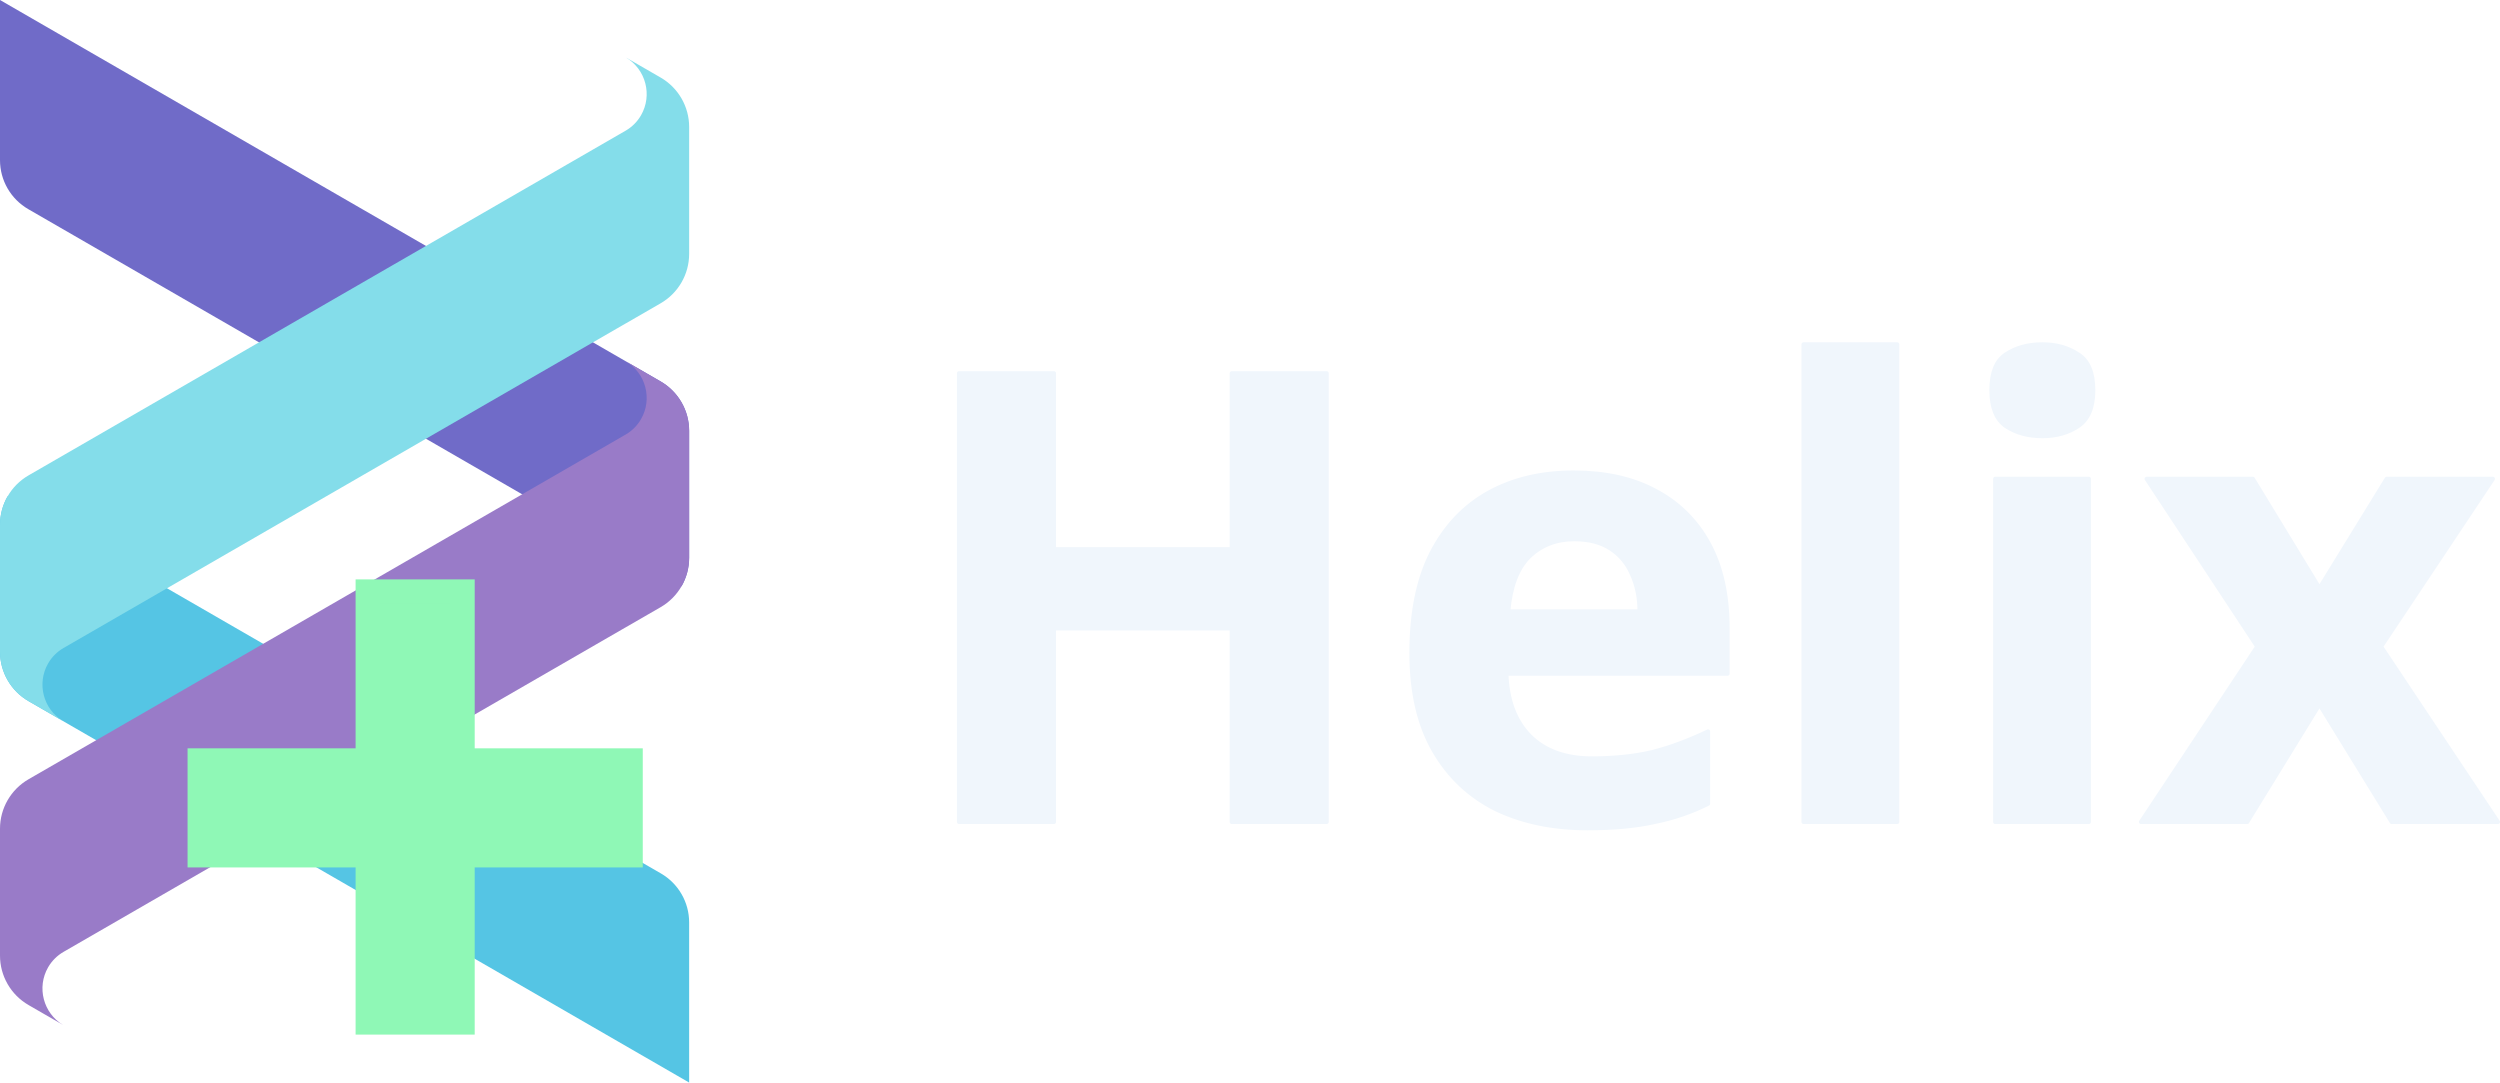
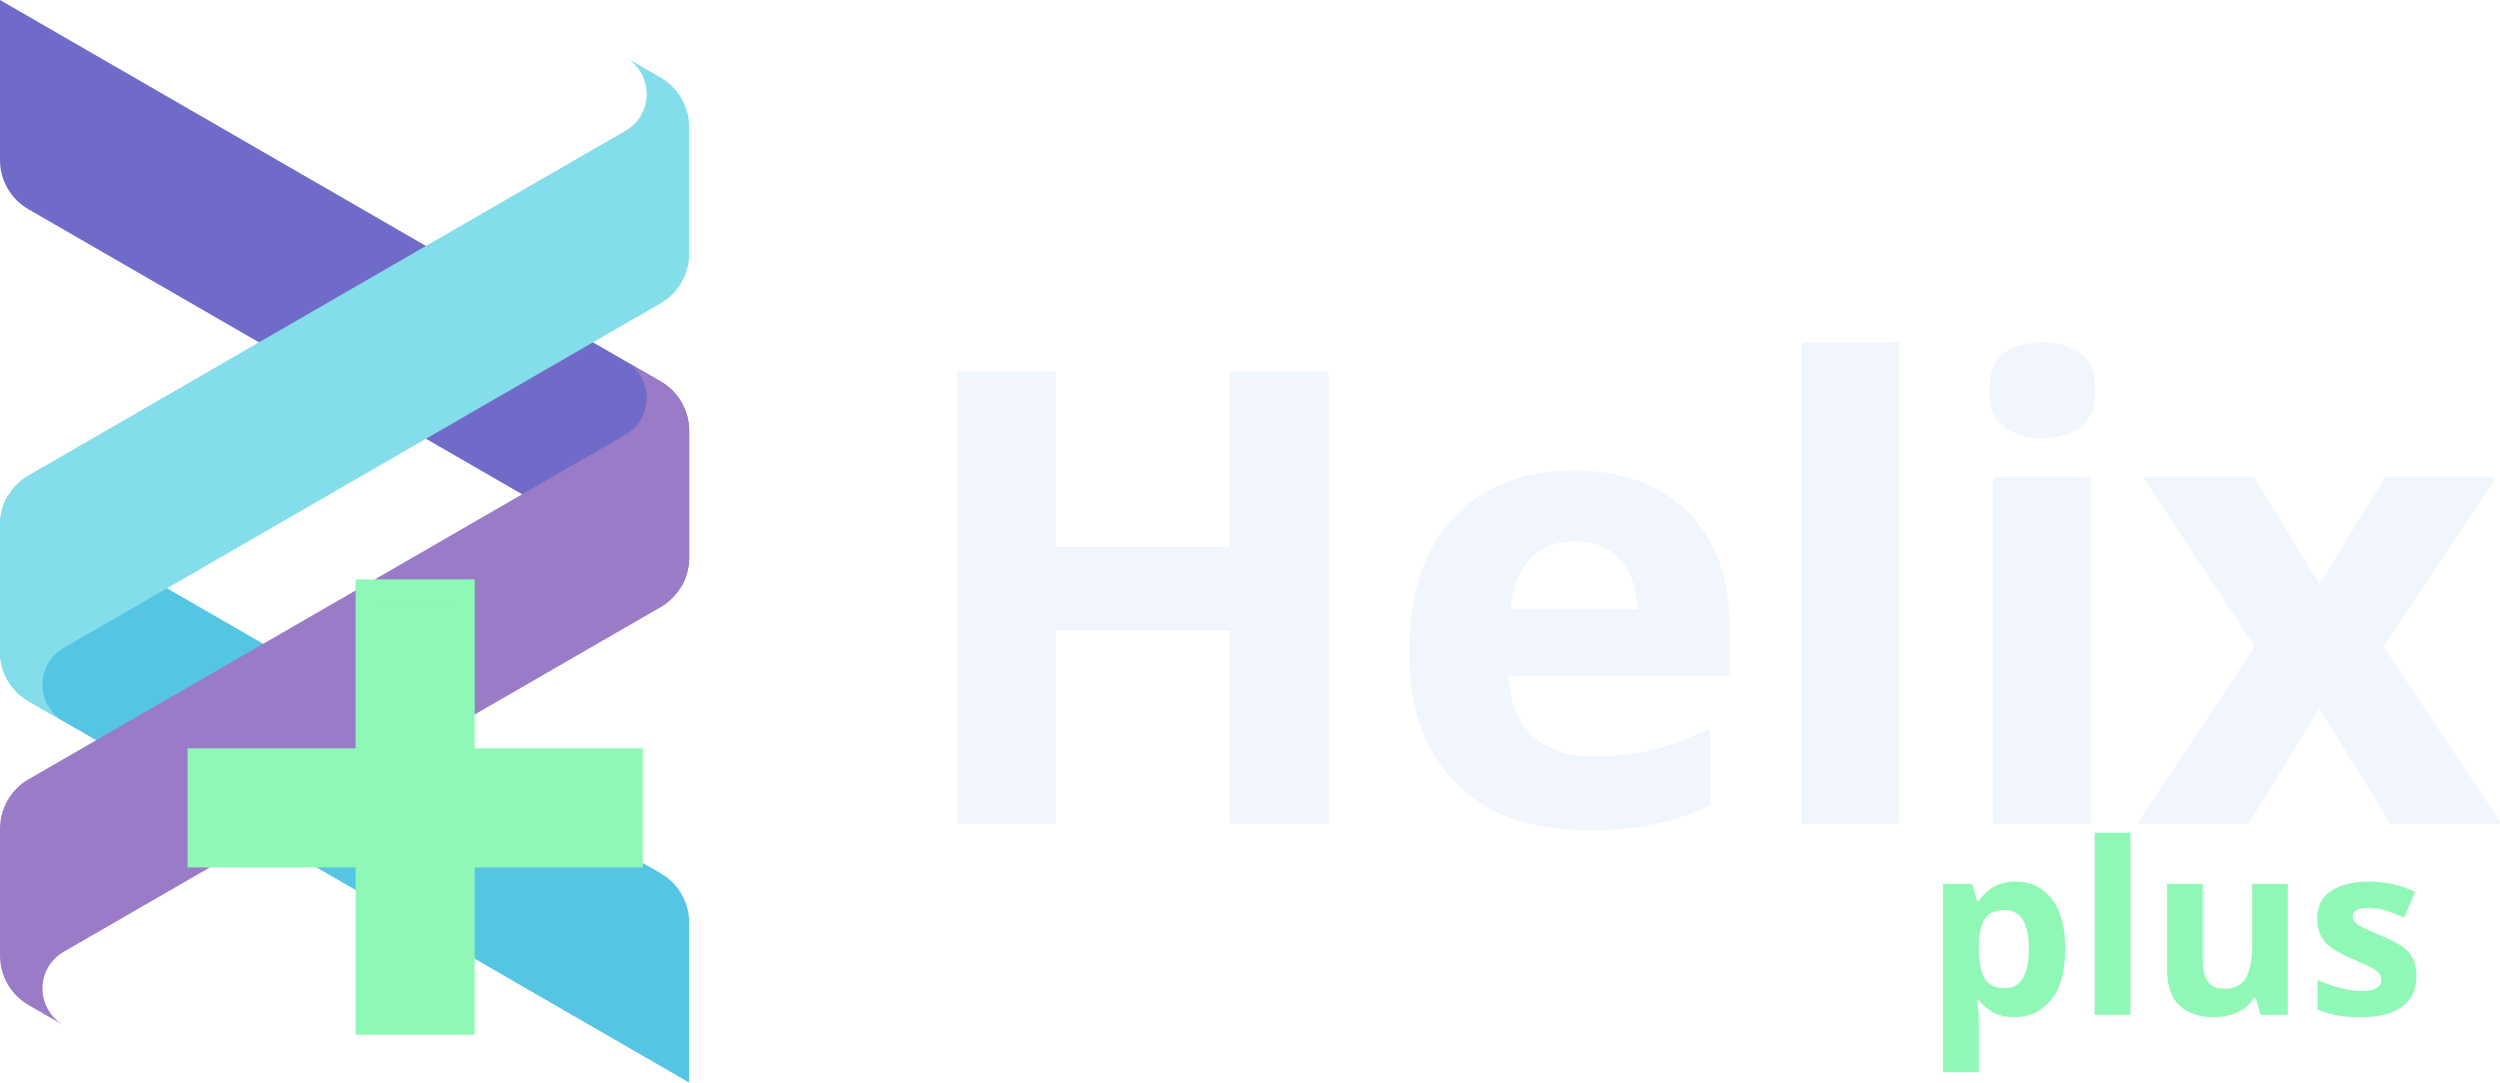
<svg xmlns="http://www.w3.org/2000/svg" version="1.1" xml:space="preserve" style="clip-rule:evenodd;fill-rule:evenodd;stroke-linejoin:round;stroke-miterlimit:2" viewBox="663.38 37.57 2087.006 903.72" id="svg22" width="2087.006" height="903.72">
  <defs id="defs26">
    <rect x="713.026" y="-304.325" width="3615.234" height="1864.754" id="rect14663" />
    <rect x="972.073" y="151.159" width="2140.965" height="684.863" id="rect447" />
    <rect x="897.04" y="217.454" width="837.723" height="631.599" id="rect435" />
    <rect x="825.678" y="157.615" width="1496.245" height="861.455" id="rect429" />
    <rect x="798.382" y="-42.157" width="2236.084" height="945.907" id="rect315" />
    <rect x="661.302" y="48.088" width="769.156" height="828.468" id="rect309" />
  </defs>
  <g transform="translate(-31352.726,-1817.255)" id="g20">
    <g transform="translate(31062.7,-20.8972)" id="g18">
      <g transform="translate(-130.173,0.00185558)" id="g4">
        <path d="m 1083.58,1875.72 551.48,318.4 c 14.74,8.51 23.82,24.25 23.82,41.27 0,29.59 0,76.35 0,105.94 0,8.51 -2.27,16.7 -6.38,23.83 0,0 -437.8,-252.76 -545.3,-314.83 -14.62,-8.44 -23.62,-24.04 -23.62,-40.92 0,-45.91 0,-133.69 0,-133.69 z" style="fill:#706bc8" id="path2" />
      </g>
      <g transform="translate(-130.173,0.00185558)" id="g8">
        <path d="m 1635.26,2604.84 c 14.62,8.44 23.62,24.03 23.62,40.91 0,45.92 0,133.69 0,133.69 l -551.47,-318.39 c -14.75,-8.52 -23.83,-24.25 -23.83,-41.27 0,-29.59 0,-76.36 0,-105.94 0,-8.52 2.27,-16.71 6.38,-23.83 0,0 437.8,252.76 545.3,314.83 z" style="fill:#55c5e4" id="path6" />
      </g>
      <g transform="translate(216.062,984.098)" id="g12">
        <path d="m 790.407,1432.56 c -5.193,2.99 -9.69,7.34 -12.898,12.9 -9.647,16.7 -4.036,38.3 12.495,48.13 h -0.006 l -28.825,-16.64 c -14.746,-8.51 -23.829,-24.24 -23.829,-41.27 0,-29.59 0,-76.35 0,-105.94 0,-17.03 9.083,-32.76 23.829,-41.27 l 498.417,-287.73 0.24,-0.14 c 5.09,-2.983 9.5,-7.286 12.65,-12.756 9.65,-16.708 4.04,-38.3 -12.49,-48.137 h 0.01 l 28.82,16.642 c 14.75,8.513 23.83,24.246 23.83,41.273 0,29.588 0,76.348 0,105.938 0,17.03 -9.08,32.76 -23.83,41.27 l -29.63,17.11 0.4,-0.26 z" style="fill:#84ddea" id="path10" />
      </g>
      <g transform="translate(216.062,984.098)" id="g16">
        <path d="m 790.407,1686.24 c -5.193,2.99 -9.69,7.34 -12.898,12.89 -9.647,16.71 -4.036,38.3 12.495,48.14 h -0.006 l -28.825,-16.64 c -14.746,-8.51 -23.829,-24.25 -23.829,-41.27 0,-29.59 0,-76.35 0,-105.94 0,-17.03 9.083,-32.76 23.829,-41.27 l 498.417,-287.73 0.24,-0.14 c 5.09,-2.99 9.5,-7.29 12.65,-12.76 9.65,-16.71 4.04,-38.3 -12.49,-48.14 h 0.01 l 28.82,16.65 c 14.75,8.51 23.83,24.24 23.83,41.27 0,29.59 0,76.35 0,105.94 0,17.02 -9.08,32.76 -23.83,41.27 l -29.63,17.1 0.4,-0.25 z" style="fill:#997bc8" id="path14" />
      </g>
    </g>
  </g>
  <text xml:space="preserve" transform="translate(663.354,37.56542)" id="text307" style="font-size:4px;font-family:sans-serif;-inkscape-font-specification:'sans-serif, Normal';white-space:pre;shape-inside:url(#rect309);display:inline;fill:#006400;stroke:#006400;stroke-width:2.667" />
  <g aria-label="Helix" transform="matrix(1.31139,0,0,1.31139,142.0244,48.21073)" id="text445" style="font-size:4px;-inkscape-font-specification:'sans-serif, Normal';white-space:pre;shape-inside:url(#rect447);display:inline;fill:#f0f6fc;stroke:#f0f6fc;stroke-width:2.667;stroke-opacity:1;fill-opacity:1">
    <path d="m 1242.072,515.108 h -60.4 v -123.2 h -113.2 v 123.2 h -60.4 v -285.6 h 60.4 v 112 h 113.2 v -112 h 60.4 z" style="font-size:400px;-inkscape-font-specification:'sans-serif, @wght=700';font-variation-settings:'wght' 700;stroke:#f0f6fc;stroke-opacity:1;fill:#f0f6fc;fill-opacity:1" id="path14794" />
    <path d="m 1399.272,292.708 q 30.4,0 52,11.6 22,11.6 34,33.6 12,22 12,54 v 28.8 h -140.8 q 0.8,25.2 14.8,39.6 14.4,14.4 39.6,14.4 21.2,0 38.4,-4 17.2,-4.4 35.6,-13.2 v 46 q -16,8 -34,11.6 -17.6,4 -42.8,4 -32.8,0 -58,-12 -25.2,-12.4 -39.6,-37.2 -14.4,-24.8 -14.4,-62.4 0,-38.4 12.8,-63.6 13.2,-25.6 36.4,-38.4 23.2,-12.8 54,-12.8 z m 0.4,42.4 q -17.2,0 -28.8,11.2 -11.2,11.2 -13.2,34.8 h 83.6 q 0,-13.2 -4.8,-23.6 -4.4,-10.4 -13.6,-16.4 -9.2,-6 -23.2,-6 z" style="font-size:400px;-inkscape-font-specification:'sans-serif, @wght=700';font-variation-settings:'wght' 700;stroke:#f0f6fc;stroke-opacity:1;fill:#f0f6fc;fill-opacity:1" id="path14796" />
    <path d="m 1605.272,515.108 h -59.6 v -304 h 59.6 z" style="font-size:400px;-inkscape-font-specification:'sans-serif, @wght=700';font-variation-settings:'wght' 700;stroke:#f0f6fc;stroke-opacity:1;fill:#f0f6fc;fill-opacity:1" id="path14798" />
    <path d="m 1727.272,296.708 v 218.4 h -59.6 v -218.4 z m -29.6,-85.6 q 13.2,0 22.8,6.4 9.6,6 9.6,22.8 0,16.4 -9.6,22.8 -9.6,6.4 -22.8,6.4 -13.6,0 -23.2,-6.4 -9.2,-6.4 -9.2,-22.8 0,-16.8 9.2,-22.8 9.6,-6.4 23.2,-6.4 z" style="font-size:400px;-inkscape-font-specification:'sans-serif, @wght=700';font-variation-settings:'wght' 700;stroke:#f0f6fc;stroke-opacity:1;fill:#f0f6fc;fill-opacity:1" id="path14800" />
    <path d="m 1834.472,403.508 -70.4,-106.8 h 67.6 l 42.4,69.6 42.8,-69.6 h 67.6 l -71.2,106.8 74.4,111.6 h -67.6 l -46,-74.8 -46,74.8 h -67.6 z" style="font-size:400px;-inkscape-font-specification:'sans-serif, @wght=700';font-variation-settings:'wght' 700;stroke:#f0f6fc;stroke-opacity:1;fill:#f0f6fc;fill-opacity:1" id="path14802" />
  </g>
  <text xml:space="preserve" transform="translate(663.38,37.57004)" id="text14661" style="font-style:normal;font-variant:normal;font-weight:normal;font-stretch:normal;font-size:997.723px;font-family:sans-serif;-inkscape-font-specification:'sans-serif, @wght=700';font-variant-ligatures:normal;font-variant-caps:normal;font-variant-numeric:normal;font-variant-east-asian:normal;font-variation-settings:'wght' 700;white-space:pre;shape-inside:url(#rect14663);display:inline;fill:#2a292f;fill-opacity:1;stroke:#2a292f;stroke-width:6.652;stroke-dasharray:none;stroke-opacity:1" />
  <text xml:space="preserve" style="font-style:normal;font-variant:normal;font-weight:bold;font-stretch:normal;font-size:742.268px;font-family:sans-serif;-inkscape-font-specification:'sans-serif Bold';clip-rule:evenodd;fill:#8ff8b6;fill-opacity:1;fill-rule:evenodd;stroke:#8ff8b6;stroke-width:20;stroke-linecap:square;stroke-linejoin:miter;stroke-miterlimit:2;stroke-dasharray:none;stroke-opacity:1;paint-order:normal" x="798.037" y="973.642" id="text186">
    <tspan id="tspan184" x="798.037" y="973.642" style="font-style:normal;font-variant:normal;font-weight:bold;font-stretch:normal;font-size:742.268px;font-family:sans-serif;-inkscape-font-specification:'sans-serif Bold';fill:#8ff8b6;fill-opacity:1;stroke:#8ff8b6;stroke-width:20;stroke-linecap:square;stroke-linejoin:miter;stroke-dasharray:none;stroke-opacity:1;paint-order:normal">+</tspan>
  </text>
+   <text xml:space="preserve" style="font-weight:bold;font-size:200px;font-family:sans-serif;-inkscape-font-specification:'sans-serif Bold';clip-rule:evenodd;fill:#8ff8b6;fill-opacity:1;fill-rule:evenodd;stroke:#fe92c5;stroke-width:20;stroke-linecap:square;stroke-linejoin:round;stroke-miterlimit:2" x="2269.868" y="884.696" id="text416">
+     <tspan id="tspan414" x="2269.868" y="884.696" style="font-style:normal;font-variant:normal;font-weight:bold;font-stretch:normal;font-size:200px;font-family:'FiraCode Nerd Font';-inkscape-font-specification:'FiraCode Nerd Font Bold';fill:#8ff8b6;fill-opacity:1;stroke:none">plus</tspan>
+   </text>
</svg>
